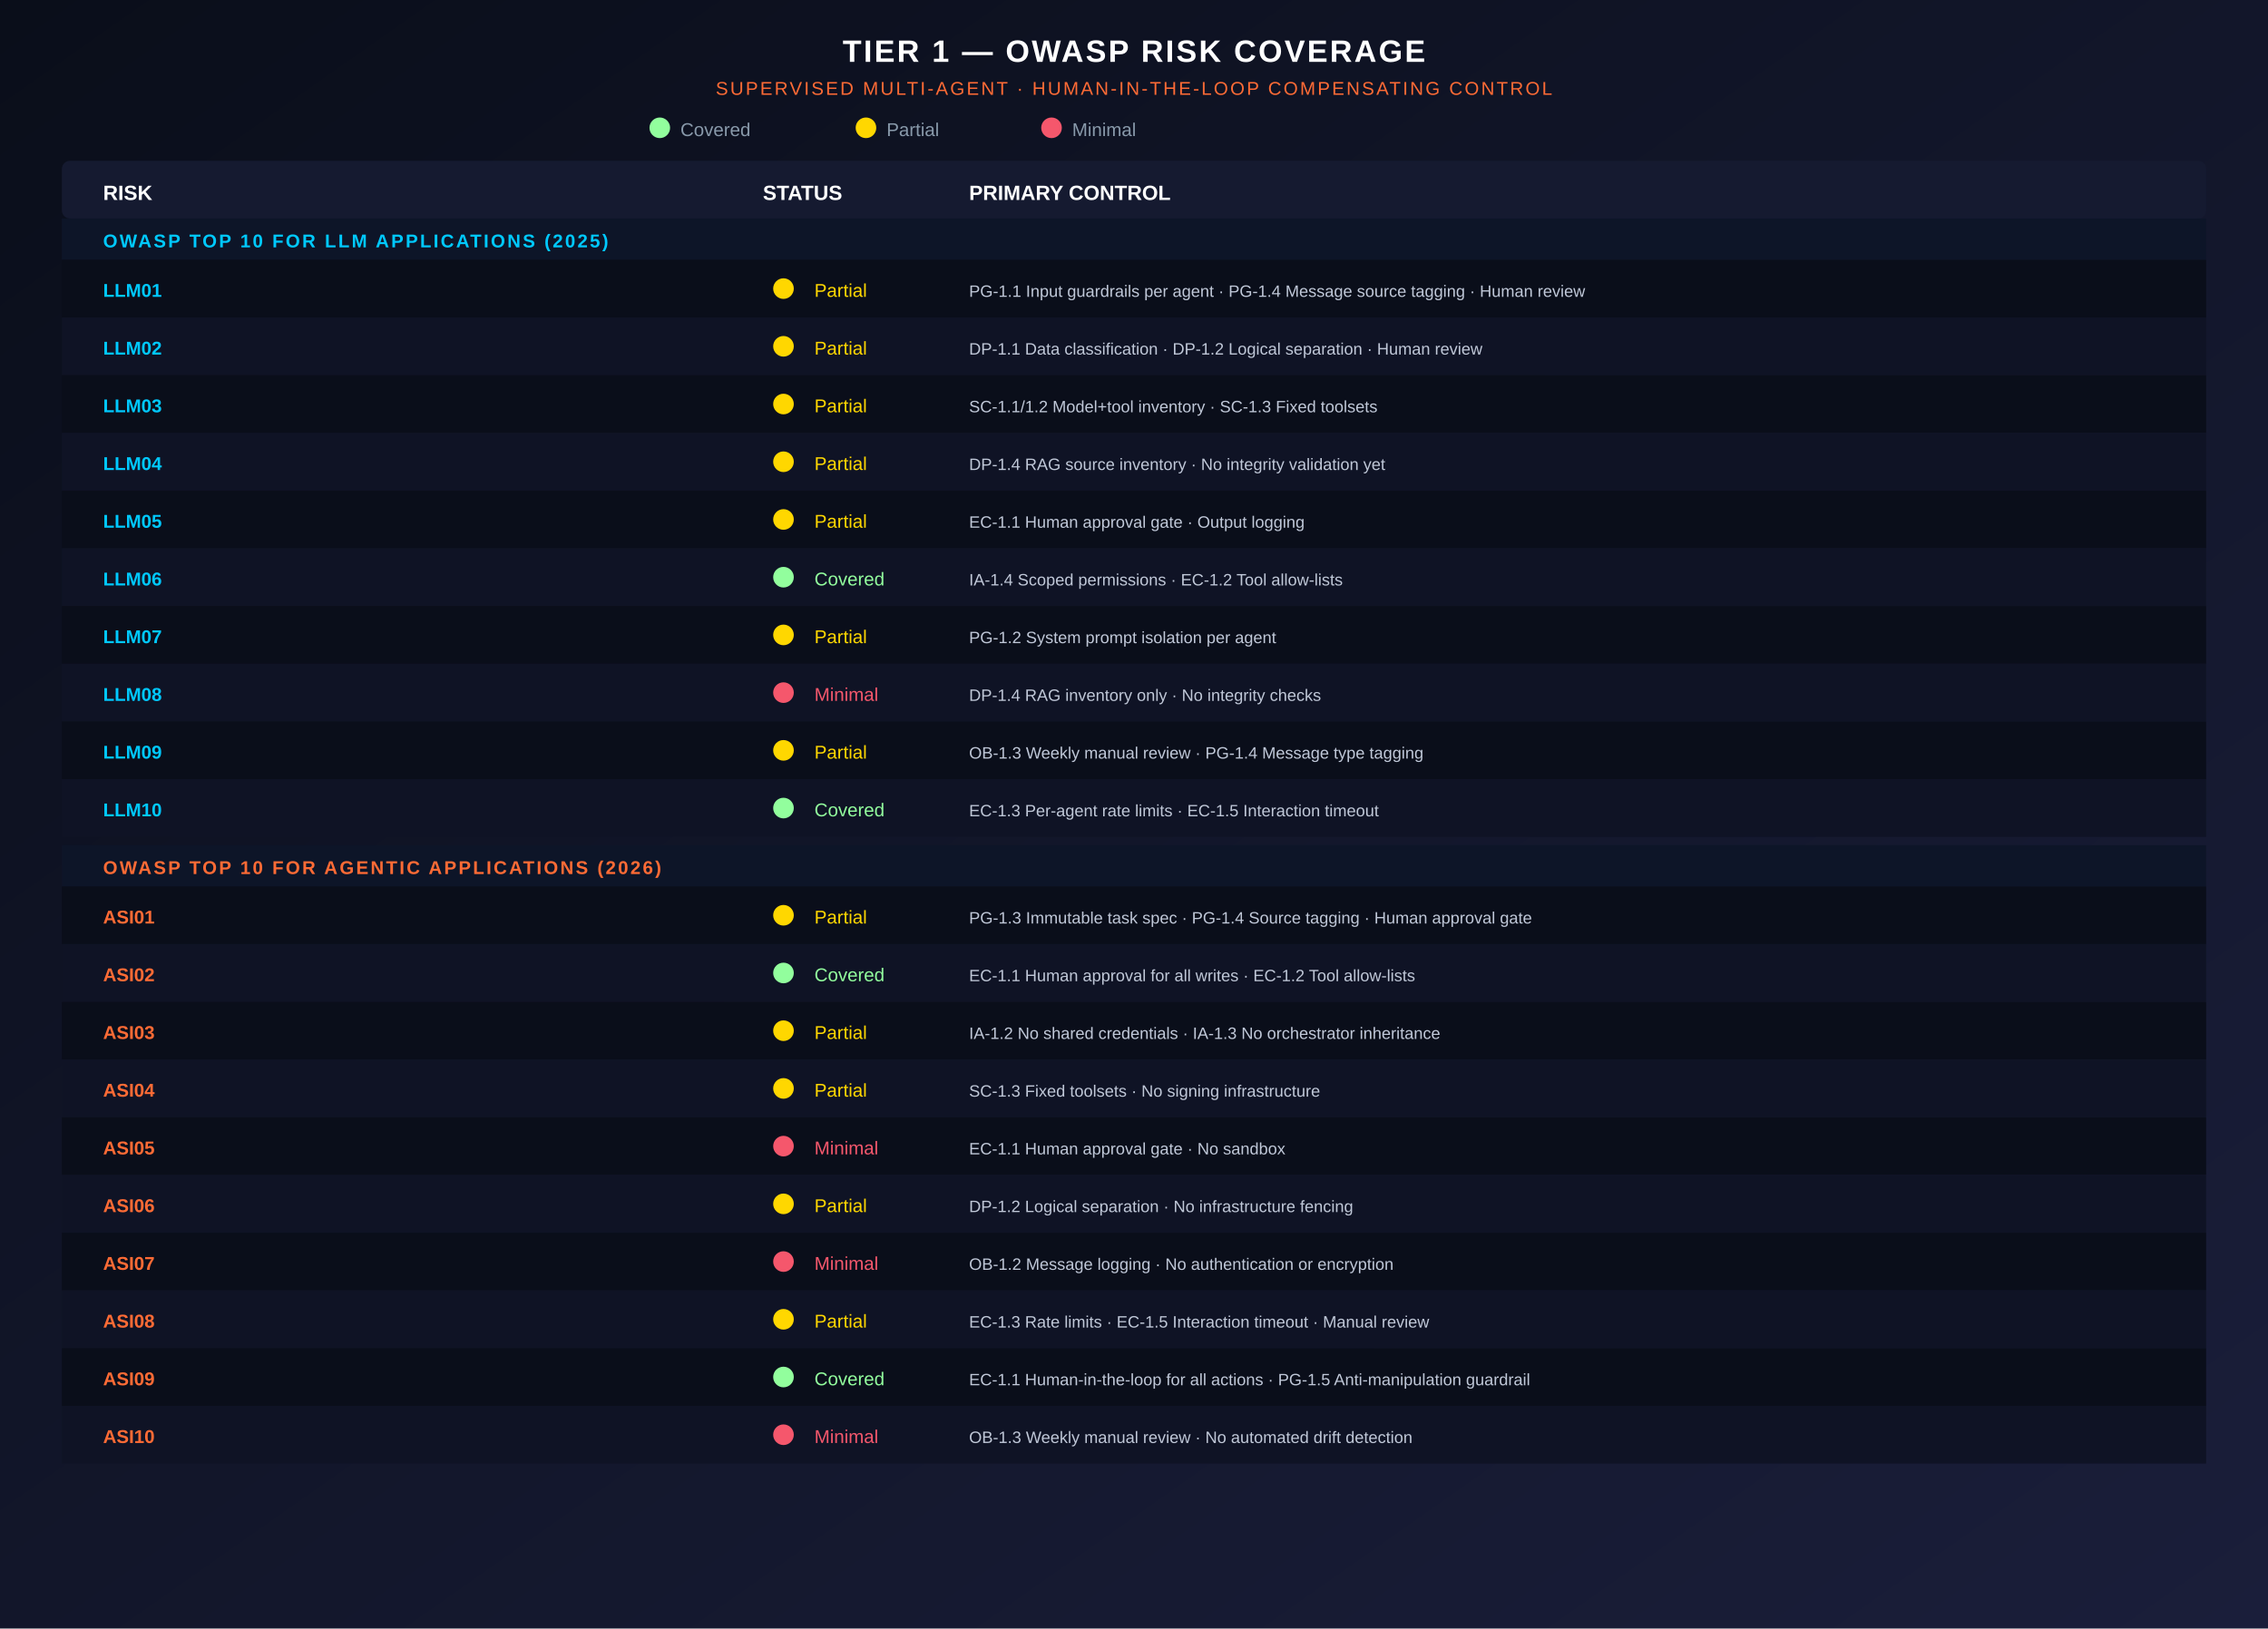
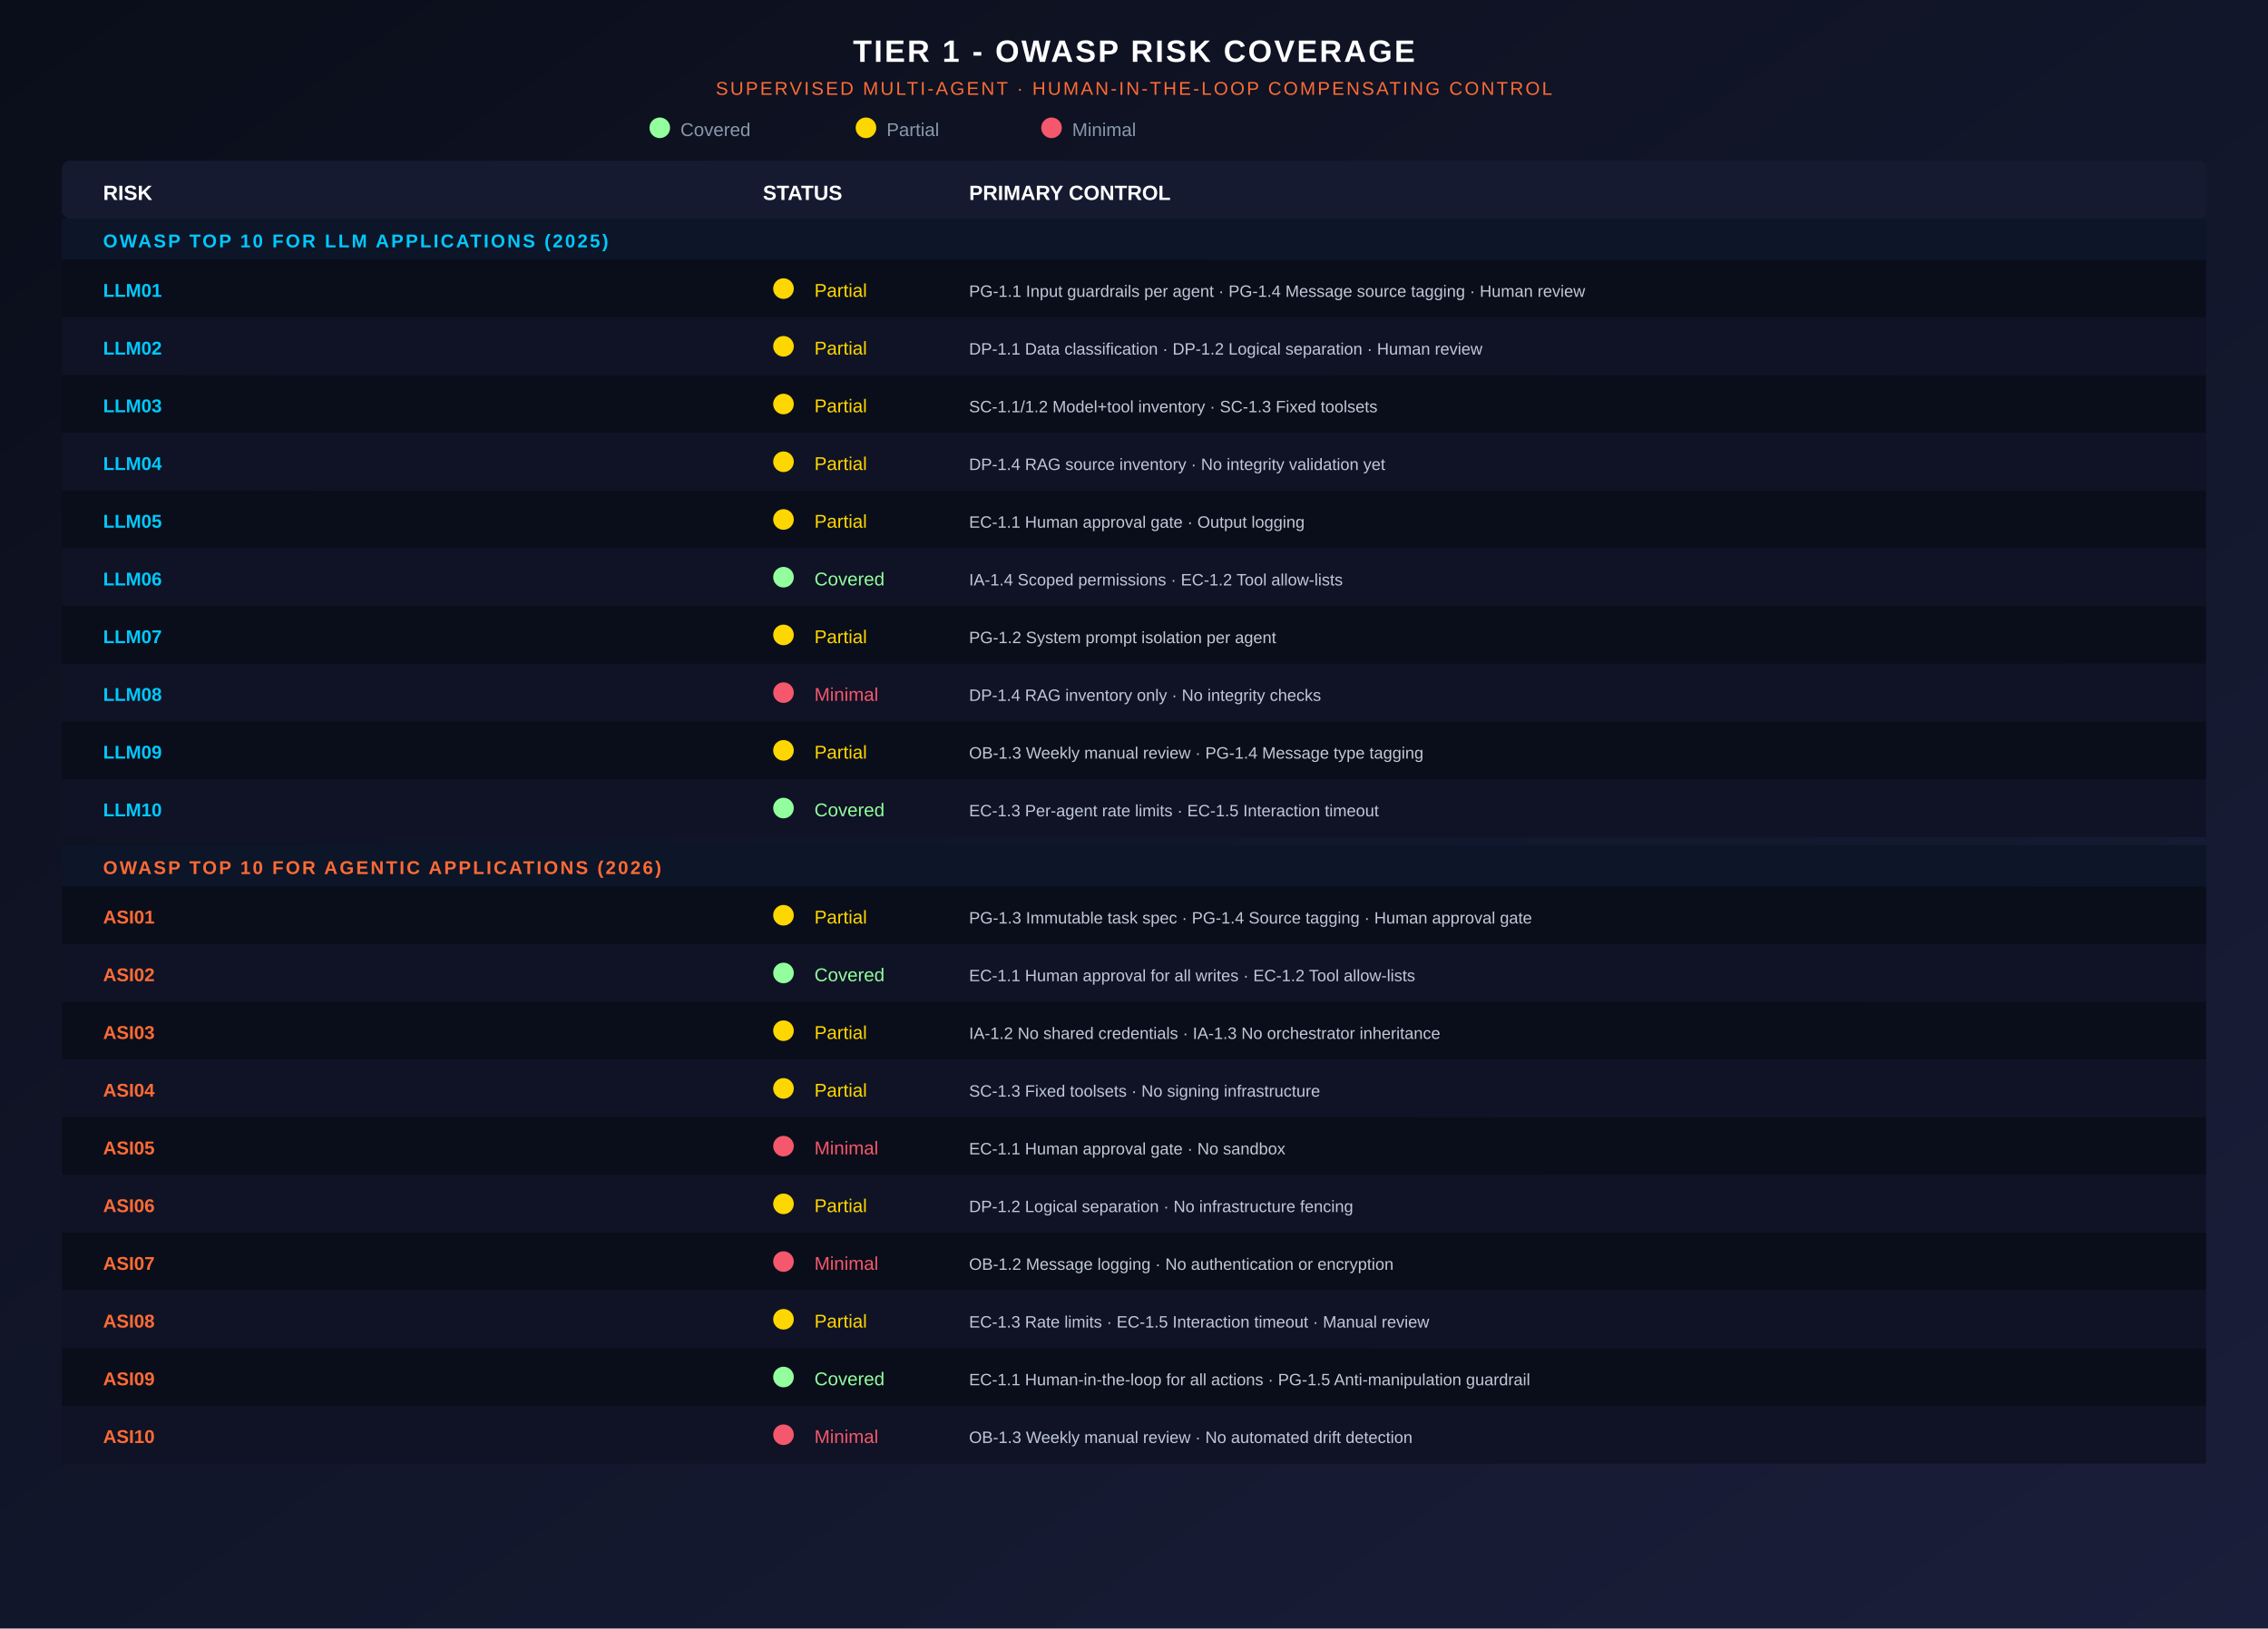
<svg xmlns="http://www.w3.org/2000/svg" width="1100" height="790" viewBox="0 0 1100 790" font-family="'Segoe UI', 'Helvetica Neue', Arial, sans-serif">
  <defs>
    <linearGradient id="bg" x1="0%" y1="0%" x2="100%" y2="100%">
      <stop offset="0%" stop-color="#0a0e1a" />
      <stop offset="100%" stop-color="#1a1e3a" />
    </linearGradient>
  </defs>
  <rect width="1100" height="790" fill="url(#bg)" />
-   <text x="550" y="30" text-anchor="middle" fill="#fff" font-size="15" font-weight="700" letter-spacing="1">TIER 1 — OWASP RISK COVERAGE</text>
+   <text x="550" y="30" text-anchor="middle" fill="#fff" font-size="15" font-weight="700" letter-spacing="1">TIER 1 - OWASP RISK COVERAGE</text>
  <text x="550" y="46" text-anchor="middle" fill="#ff6b35" font-size="9" letter-spacing="1">SUPERVISED MULTI-AGENT · HUMAN-IN-THE-LOOP COMPENSATING CONTROL</text>
  <circle cx="320" cy="62" r="5" fill="#92fe9d" />
  <text x="330" y="66" fill="#8899aa" font-size="9">Covered</text>
  <circle cx="420" cy="62" r="5" fill="#ffd700" />
  <text x="430" y="66" fill="#8899aa" font-size="9">Partial</text>
  <circle cx="510" cy="62" r="5" fill="#f5576c" />
  <text x="520" y="66" fill="#8899aa" font-size="9">Minimal</text>
  <rect x="30" y="78" width="1040" height="28" rx="4" fill="#151a30" />
  <text x="50" y="97" fill="#fff" font-size="10" font-weight="700">RISK</text>
  <text x="370" y="97" fill="#fff" font-size="10" font-weight="700">STATUS</text>
  <text x="470" y="97" fill="#fff" font-size="10" font-weight="700">PRIMARY CONTROL</text>
  <rect x="30" y="106" width="1040" height="20" rx="0" fill="#0d1528" />
  <text x="50" y="120" fill="#00c9ff" font-size="9" font-weight="700" letter-spacing="1">OWASP TOP 10 FOR LLM APPLICATIONS (2025)</text>
  <rect x="30" y="126" width="1040" height="28" rx="0" fill="#0a0e1a" />
  <text x="50" y="144" fill="#00c9ff" font-size="9" font-weight="600">LLM01</text>
  <circle cx="380" cy="140" r="5" fill="#ffd700" />
  <text x="395" y="144" fill="#ffd700" font-size="9">Partial</text>
  <text x="470" y="144" fill="#c0c8d8" font-size="8">PG-1.1 Input guardrails per agent · PG-1.4 Message source tagging · Human review</text>
  <rect x="30" y="154" width="1040" height="28" rx="0" fill="#0f1325" />
  <text x="50" y="172" fill="#00c9ff" font-size="9" font-weight="600">LLM02</text>
  <circle cx="380" cy="168" r="5" fill="#ffd700" />
  <text x="395" y="172" fill="#ffd700" font-size="9">Partial</text>
  <text x="470" y="172" fill="#c0c8d8" font-size="8">DP-1.1 Data classification · DP-1.2 Logical separation · Human review</text>
  <rect x="30" y="182" width="1040" height="28" rx="0" fill="#0a0e1a" />
  <text x="50" y="200" fill="#00c9ff" font-size="9" font-weight="600">LLM03</text>
  <circle cx="380" cy="196" r="5" fill="#ffd700" />
  <text x="395" y="200" fill="#ffd700" font-size="9">Partial</text>
  <text x="470" y="200" fill="#c0c8d8" font-size="8">SC-1.1/1.2 Model+tool inventory · SC-1.3 Fixed toolsets</text>
  <rect x="30" y="210" width="1040" height="28" rx="0" fill="#0f1325" />
  <text x="50" y="228" fill="#00c9ff" font-size="9" font-weight="600">LLM04</text>
  <circle cx="380" cy="224" r="5" fill="#ffd700" />
  <text x="395" y="228" fill="#ffd700" font-size="9">Partial</text>
  <text x="470" y="228" fill="#c0c8d8" font-size="8">DP-1.4 RAG source inventory · No integrity validation yet</text>
  <rect x="30" y="238" width="1040" height="28" rx="0" fill="#0a0e1a" />
  <text x="50" y="256" fill="#00c9ff" font-size="9" font-weight="600">LLM05</text>
  <circle cx="380" cy="252" r="5" fill="#ffd700" />
  <text x="395" y="256" fill="#ffd700" font-size="9">Partial</text>
  <text x="470" y="256" fill="#c0c8d8" font-size="8">EC-1.1 Human approval gate · Output logging</text>
  <rect x="30" y="266" width="1040" height="28" rx="0" fill="#0f1325" />
  <text x="50" y="284" fill="#00c9ff" font-size="9" font-weight="600">LLM06</text>
  <circle cx="380" cy="280" r="5" fill="#92fe9d" />
  <text x="395" y="284" fill="#92fe9d" font-size="9">Covered</text>
  <text x="470" y="284" fill="#c0c8d8" font-size="8">IA-1.4 Scoped permissions · EC-1.2 Tool allow-lists</text>
  <rect x="30" y="294" width="1040" height="28" rx="0" fill="#0a0e1a" />
  <text x="50" y="312" fill="#00c9ff" font-size="9" font-weight="600">LLM07</text>
  <circle cx="380" cy="308" r="5" fill="#ffd700" />
  <text x="395" y="312" fill="#ffd700" font-size="9">Partial</text>
  <text x="470" y="312" fill="#c0c8d8" font-size="8">PG-1.2 System prompt isolation per agent</text>
  <rect x="30" y="322" width="1040" height="28" rx="0" fill="#0f1325" />
  <text x="50" y="340" fill="#00c9ff" font-size="9" font-weight="600">LLM08</text>
  <circle cx="380" cy="336" r="5" fill="#f5576c" />
  <text x="395" y="340" fill="#f5576c" font-size="9">Minimal</text>
  <text x="470" y="340" fill="#c0c8d8" font-size="8">DP-1.4 RAG inventory only · No integrity checks</text>
  <rect x="30" y="350" width="1040" height="28" rx="0" fill="#0a0e1a" />
  <text x="50" y="368" fill="#00c9ff" font-size="9" font-weight="600">LLM09</text>
  <circle cx="380" cy="364" r="5" fill="#ffd700" />
  <text x="395" y="368" fill="#ffd700" font-size="9">Partial</text>
  <text x="470" y="368" fill="#c0c8d8" font-size="8">OB-1.3 Weekly manual review · PG-1.4 Message type tagging</text>
  <rect x="30" y="378" width="1040" height="28" rx="0" fill="#0f1325" />
  <text x="50" y="396" fill="#00c9ff" font-size="9" font-weight="600">LLM10</text>
  <circle cx="380" cy="392" r="5" fill="#92fe9d" />
  <text x="395" y="396" fill="#92fe9d" font-size="9">Covered</text>
  <text x="470" y="396" fill="#c0c8d8" font-size="8">EC-1.3 Per-agent rate limits · EC-1.5 Interaction timeout</text>
  <rect x="30" y="410" width="1040" height="20" rx="0" fill="#0d1528" />
  <text x="50" y="424" fill="#ff6b35" font-size="9" font-weight="700" letter-spacing="1">OWASP TOP 10 FOR AGENTIC APPLICATIONS (2026)</text>
  <rect x="30" y="430" width="1040" height="28" rx="0" fill="#0a0e1a" />
  <text x="50" y="448" fill="#ff6b35" font-size="9" font-weight="600">ASI01</text>
  <circle cx="380" cy="444" r="5" fill="#ffd700" />
  <text x="395" y="448" fill="#ffd700" font-size="9">Partial</text>
  <text x="470" y="448" fill="#c0c8d8" font-size="8">PG-1.3 Immutable task spec · PG-1.4 Source tagging · Human approval gate</text>
  <rect x="30" y="458" width="1040" height="28" rx="0" fill="#0f1325" />
  <text x="50" y="476" fill="#ff6b35" font-size="9" font-weight="600">ASI02</text>
  <circle cx="380" cy="472" r="5" fill="#92fe9d" />
  <text x="395" y="476" fill="#92fe9d" font-size="9">Covered</text>
  <text x="470" y="476" fill="#c0c8d8" font-size="8">EC-1.1 Human approval for all writes · EC-1.2 Tool allow-lists</text>
  <rect x="30" y="486" width="1040" height="28" rx="0" fill="#0a0e1a" />
  <text x="50" y="504" fill="#ff6b35" font-size="9" font-weight="600">ASI03</text>
  <circle cx="380" cy="500" r="5" fill="#ffd700" />
  <text x="395" y="504" fill="#ffd700" font-size="9">Partial</text>
  <text x="470" y="504" fill="#c0c8d8" font-size="8">IA-1.2 No shared credentials · IA-1.3 No orchestrator inheritance</text>
  <rect x="30" y="514" width="1040" height="28" rx="0" fill="#0f1325" />
  <text x="50" y="532" fill="#ff6b35" font-size="9" font-weight="600">ASI04</text>
  <circle cx="380" cy="528" r="5" fill="#ffd700" />
  <text x="395" y="532" fill="#ffd700" font-size="9">Partial</text>
  <text x="470" y="532" fill="#c0c8d8" font-size="8">SC-1.3 Fixed toolsets · No signing infrastructure</text>
  <rect x="30" y="542" width="1040" height="28" rx="0" fill="#0a0e1a" />
  <text x="50" y="560" fill="#ff6b35" font-size="9" font-weight="600">ASI05</text>
  <circle cx="380" cy="556" r="5" fill="#f5576c" />
  <text x="395" y="560" fill="#f5576c" font-size="9">Minimal</text>
  <text x="470" y="560" fill="#c0c8d8" font-size="8">EC-1.1 Human approval gate · No sandbox</text>
  <rect x="30" y="570" width="1040" height="28" rx="0" fill="#0f1325" />
  <text x="50" y="588" fill="#ff6b35" font-size="9" font-weight="600">ASI06</text>
  <circle cx="380" cy="584" r="5" fill="#ffd700" />
  <text x="395" y="588" fill="#ffd700" font-size="9">Partial</text>
  <text x="470" y="588" fill="#c0c8d8" font-size="8">DP-1.2 Logical separation · No infrastructure fencing</text>
  <rect x="30" y="598" width="1040" height="28" rx="0" fill="#0a0e1a" />
  <text x="50" y="616" fill="#ff6b35" font-size="9" font-weight="600">ASI07</text>
  <circle cx="380" cy="612" r="5" fill="#f5576c" />
  <text x="395" y="616" fill="#f5576c" font-size="9">Minimal</text>
  <text x="470" y="616" fill="#c0c8d8" font-size="8">OB-1.2 Message logging · No authentication or encryption</text>
  <rect x="30" y="626" width="1040" height="28" rx="0" fill="#0f1325" />
  <text x="50" y="644" fill="#ff6b35" font-size="9" font-weight="600">ASI08</text>
  <circle cx="380" cy="640" r="5" fill="#ffd700" />
  <text x="395" y="644" fill="#ffd700" font-size="9">Partial</text>
  <text x="470" y="644" fill="#c0c8d8" font-size="8">EC-1.3 Rate limits · EC-1.5 Interaction timeout · Manual review</text>
  <rect x="30" y="654" width="1040" height="28" rx="0" fill="#0a0e1a" />
  <text x="50" y="672" fill="#ff6b35" font-size="9" font-weight="600">ASI09</text>
  <circle cx="380" cy="668" r="5" fill="#92fe9d" />
  <text x="395" y="672" fill="#92fe9d" font-size="9">Covered</text>
  <text x="470" y="672" fill="#c0c8d8" font-size="8">EC-1.1 Human-in-the-loop for all actions · PG-1.5 Anti-manipulation guardrail</text>
  <rect x="30" y="682" width="1040" height="28" rx="0" fill="#0f1325" />
  <text x="50" y="700" fill="#ff6b35" font-size="9" font-weight="600">ASI10</text>
  <circle cx="380" cy="696" r="5" fill="#f5576c" />
  <text x="395" y="700" fill="#f5576c" font-size="9">Minimal</text>
  <text x="470" y="700" fill="#c0c8d8" font-size="8">OB-1.3 Weekly manual review · No automated drift detection</text>
</svg>
